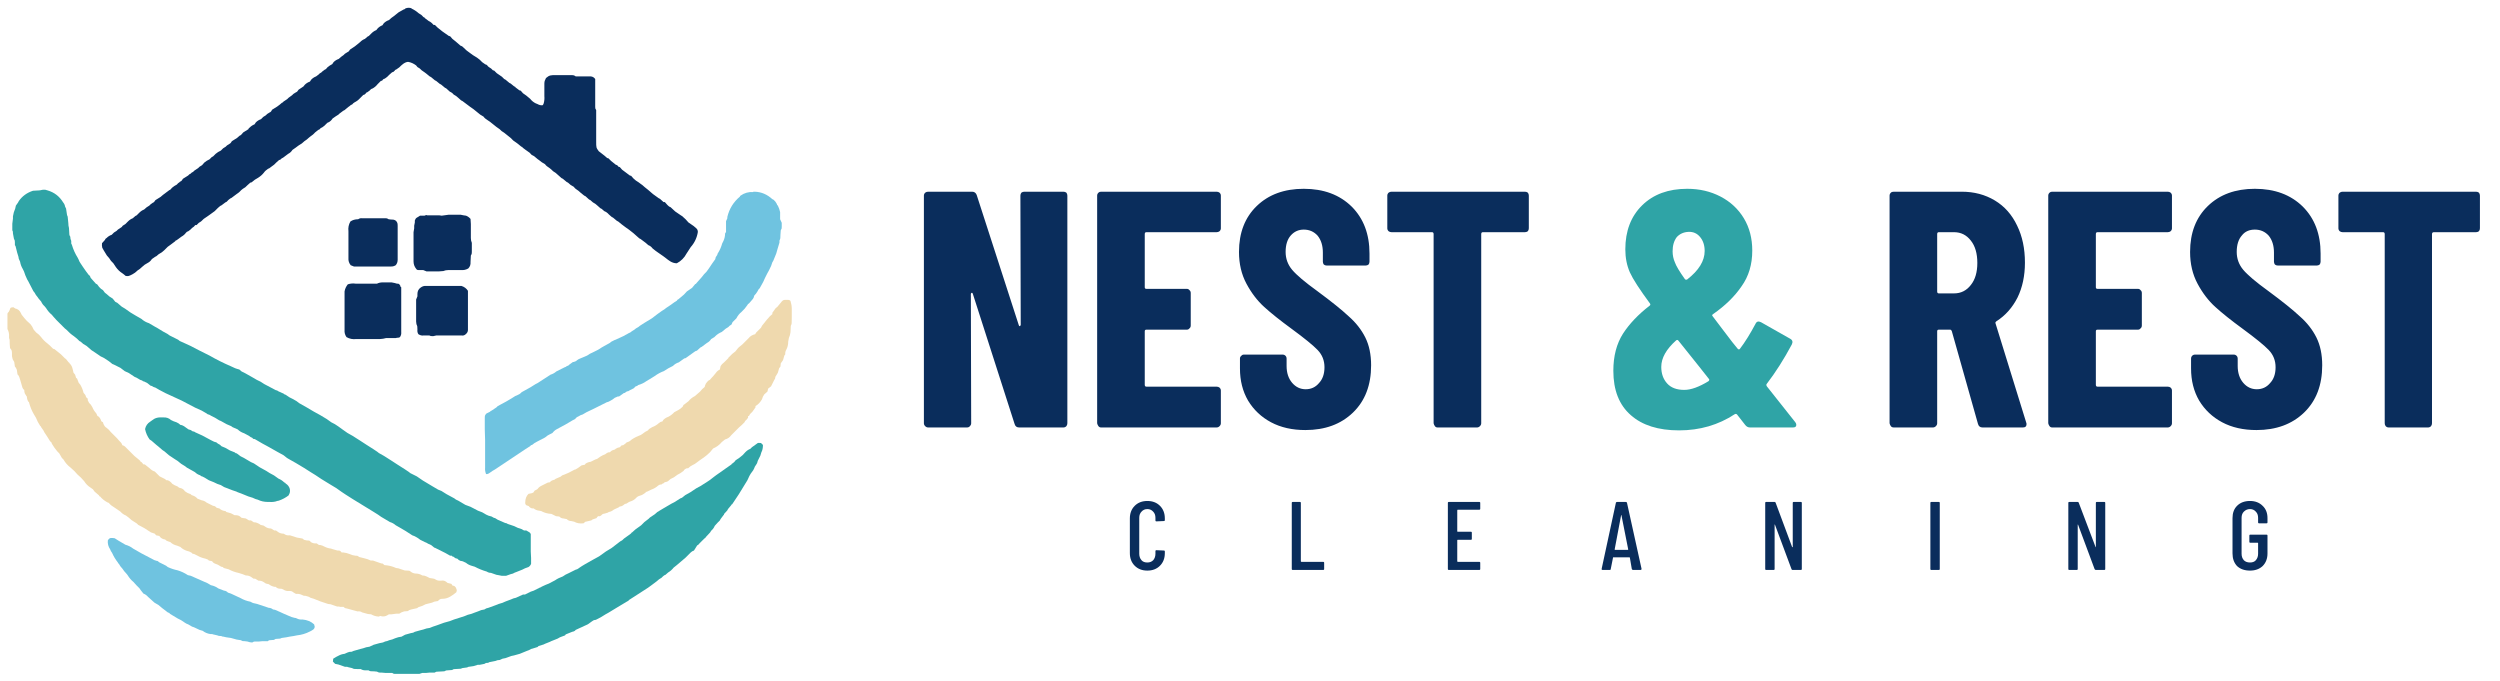
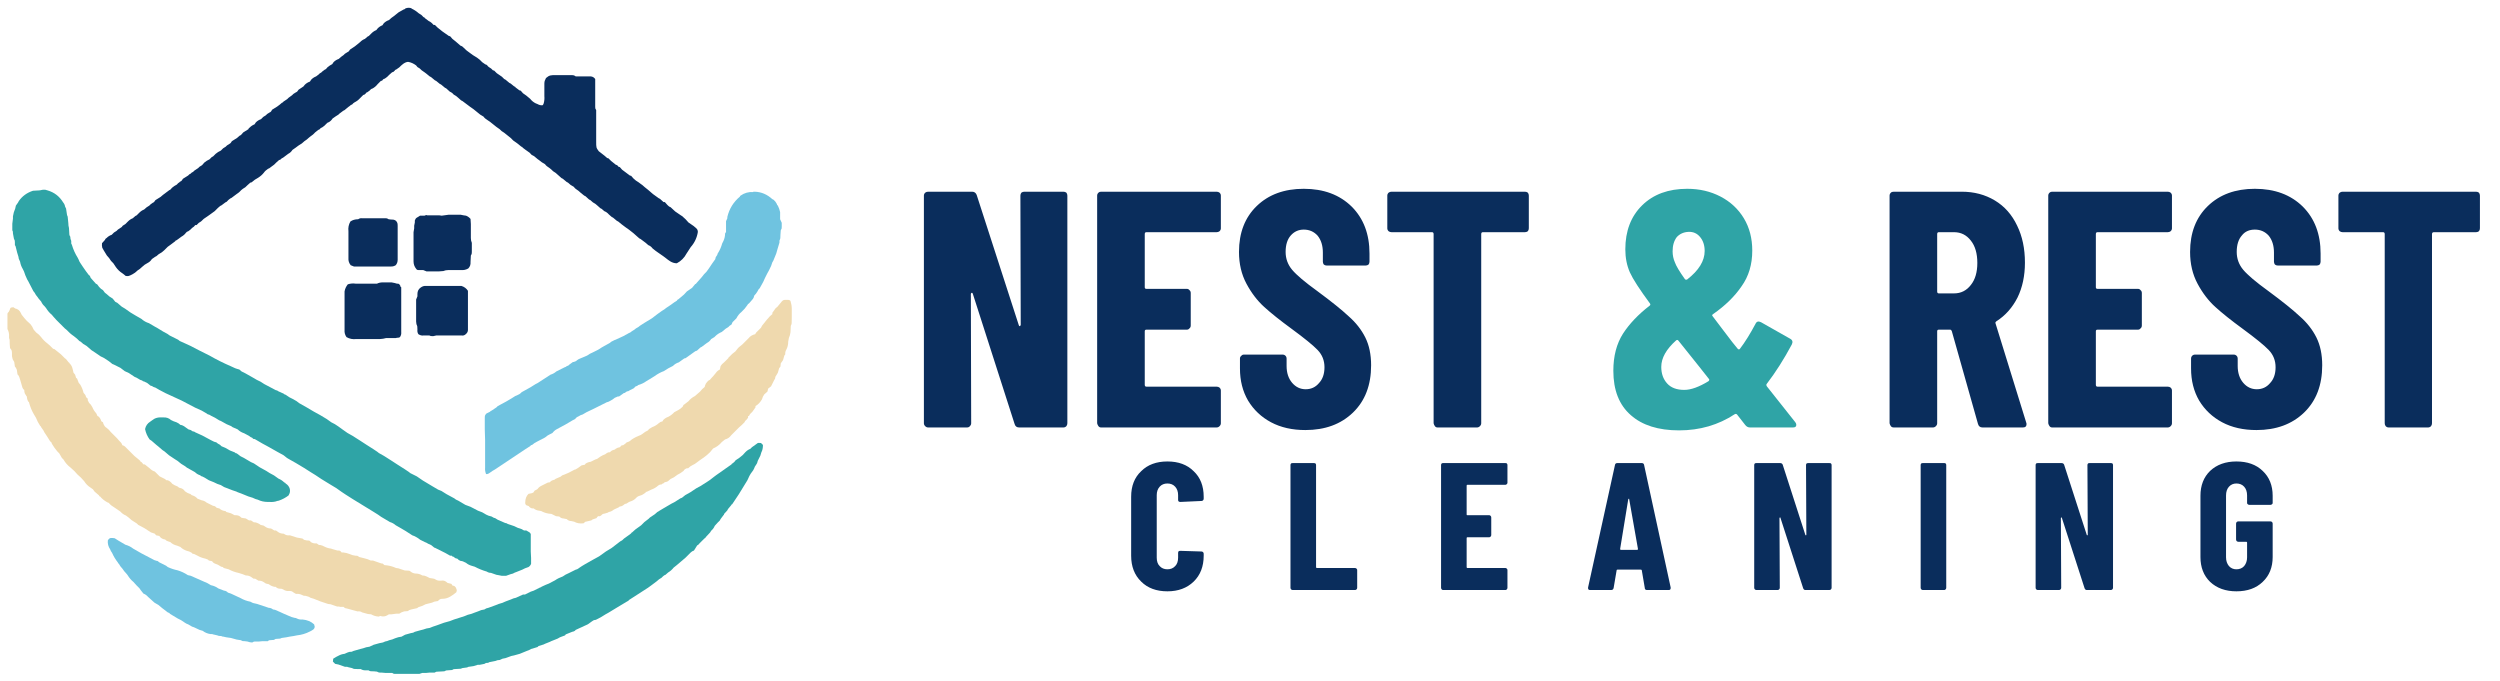
<svg xmlns="http://www.w3.org/2000/svg" aria-label="Nest &amp; Rest Cleaning" viewBox="0 0 772 210">
  <path fill="#EFD9AE" d="M242.8 92.6h.5c.4 0 .4 0 .8.3q.4 1.3.4 2.5V98c0 2 0 2-.3 2.6l-.1 2q-.1.9-.5 1.8l-.2 1.1q0 1.4-.6 2.5-.4.7-.3 1.4l-.3.4-.4 1.4-.7 1-.1 1-.4.5-.4 1.4-.6 1q-.2.2-.2.5 0 .4-.3.7l-1 2-.9.7-.2.9-1 .9q-.5.7-.7 1.5-.8 1.4-2 2.1v.4l-1 1.4q-.7.6-.9 1 0 .3-.4.3v.5q-.4.6-.9 1l-.2.4-.4.4-.4.4-.9.8-1.3 1.3-.8.8-.3.3q-.7 1-1.9 1.3l-1 .8a7 7 0 0 1-2.7 2l-.9 1.1q-1 1-2 1.7l-.3.2-1 .7-.8.6q-.6.5-1.3.8t-1.4 1h-.4q-.8.3-1 .8-1 .8-1.9 1.2l-1.1.8-1 .5-.5.4q-.4.5-1.3.6l-.5.4q-.3 0-.5.3c-.5 0-.5 0-1 .3q-1 .9-2.2 1.3l-.4.2c-1 .5-1 .5-1.3.5v.2l-.9.6-.4.2-.9.3q-.5.2-.9.7a4 4 0 0 1-1.8 1l-.4.2q-.6.5-1.1.5l-.4.3q-.6.5-1.2.5l-.4.3-1.1.5-.4.2q-.7.6-1.5.7l-.3.2-1 .3c-.6.1-.6.1-1.1.6q-.4.3-.7.2t-.7.6l-1.2.4-.4.3-1.7.4q-.1-.1-.7.5-1.7.2-2.9-.5l-.9-.2q-.8 0-1.4-.6l-1-.2q-.7 0-1.3-.6l-1-.1-1.4-.7-.9-.1a7 7 0 0 1-2.3-.8l-.6-.1q-1-.1-1.7-.7h-.5q-.7-.2-1-.7l-.8-.3q-.4-.4-.3-.9 0-1.6 1-2.6l1-.2.5-.2.4-.6.6-.3.3-.2q.4-.6 1.2-1l1.6-.8.4-.2c.5 0 .5 0 .8-.3q.4-.4 1.3-.6l.2-.2 1.6-.7.5-.4.8-.3q1.3-.5 2.5-1.2l.6-.3q.3 0 .5-.2l.5-.3 1.1-.8 1-.2.2-.3q.7-.5 1.6-.6l1.4-.7.6-.2 1-.7.7-.4c.8-.3.8-.3 1.3-.7l.4-.2c.5 0 .5 0 .8-.3q.4-.4 1.3-.6l.2-.2q.6-.4 1.3-.5l.6-.6h.4l.7-.5q.4-.5.8-.5.6-.2 1.2-.8 1.2-.8 2.8-1.4l.6-.4q.7-.6 1.6-1l.3-.4 1-.6a6 6 0 0 0 2-1.2c.5-.4.5-.4 1.2-.6l.2-.4a4 4 0 0 1 1.6-1q1.1-.6 1.8-1.4l1.3-.7q.7-.4 1.3-1 .2-.6.5-.7l1.3-1q.8-1 2-1.6l1.6-1.4q.6-.8 1.4-1.4l.1-.4q.2-.7.7-1.2l.4-.4.4-.2.7-.8.3-.3.9-1.1q.4-.6 1.2-1l.2-1q.4-.7 1.2-1.3l.2-.2 1-1q0-.2.2-.3l1-1 1-.8.8-1 .3-.3 1-.8 2-2q.7-.9 2-1.2.2-.5.8-1l1-1 .3-.6 1.6-2 .2-.2q.6-.8 1.4-1.4v-.4l1-1.4q.7-.5 1-1l.5-.6.4-.5c.5-.5.6-.5 1.4-.5M4.3 95l.5.3.4.1c.9.4 1.1 1 1.5 1.8l.8 1 .8.9 1.1 1q.6.7 1 1.7l.8.9q.9.6 1.5 1.4.8 1.1 2 2l.7.6.4.4.6.6.4.1 2 1.6.2.2 1 1 .4.3.8 1q.2 0 .2.2c1 1 1 1.8 1.3 3l.5.6.3 1 .3.2.5 1.3.5.6q.7 1.2 1 2.5l.5.6.2.4q0 .4.6.8v.5l.4.8q.6.5 1 1.3a6 6 0 0 0 1.2 1.9l.3.6q0 .3.4.4.6.5.9 1.5l.5.3.1.4q.4 1 1 1.3.8.6 1.3 1.3l2 2 .6.7.4.4c.3.3.3.3.6 1q.5.1.8.4l.8.8.4.4.9.9.4.4.4.4 1.1.9.7.6q0 .3.4.4l.6.7h.4l1.5 1.2q.8.8 1.6 1l1.5 1.5 1.6.8.5.4h.4q.8.3 1.4 1.1.7.5 1.6.8l.5.4.4.1q.9.2 1.4 1 .8.6 1.5.8.1-.1.6.4l.3.1q.9.3 1.5 1l1.3.5q.8.1 1.5.7l2 1q.6 0 1.1.6l.4.1c.5.1.5.1.8.4q.8.5 1.5.5l.3.3 1.4.4.8.4c.2.2.2.2.9.2.9.1 1 .3 1.6.8l1.3.2 1 .6h.6l.9.6h.4a4 4 0 0 1 1.7.8l.9.2.6.4q.7.5 1.7.5l1 .6h.5l.7.5q.7.5 1.7.5l.5.3q.6.3 1.4.2l2.2.7 1.7.3.5.4.9.2c.8 0 .8 0 1.2.5q.8.5 1.8.4l.7.5h.4q.6.1 1.3.5 1 .5 2 .6l.6.2 1.4.4c.8 0 .8 0 1.3.6h.5q1 .1 2 .5.8.4 1.8.5c.6 0 .6 0 1.1.4l1.6.4q1 .2 2 .7h.7l2 .7.6.2c.4 0 .4 0 .9.5l.9.1q1.4.2 2.7.8l.7.1 1.2.4c.8.3.8.3 1.6.3.6 0 .6 0 1 .3q.6.5 1.4.6 1.3 0 2.2.6.7 0 1.3.3l1 .5.7.1c.7.1.7.1 1.2.4q.6.4 1.7.3 1-.2 1.9.7l1.2.3.3.5.4.1q.4.1.7.6c.2.6.4.7.1 1.4-1.2 1-2.6 2-4.1 2-1 0-1 .2-1.6.7l-1.1.2-.7.3-2 .5-1 .5-1.2.4-.4.3-1.8.4c-.7.2-.7.2-1 .5l-1.2.1q-.8.2-1.5.7h-.9l-1.5.2h-.8l-.5.3q-1 .6-2.2.2l-.4.2a5 5 0 0 1-2.4-.7l-1-.1-1.8-.5q-.5-.4-1.4-.3l-2.2-.6-1.1-.3c-.6-.1-.6-.1-1-.5H105l-.3-.1h-.6l-2-.7-.8-.1-1.5-.5-.9-.3-2-.8-1-.3-.5-.3-1-.3c-.6 0-.6 0-1.2-.3q-.8-.4-1.8-.3l-.7-.4c-.6-.5-.8-.5-1.5-.5q-.9.1-1.8-.5c-.4-.2-.4-.2-.9-.2q-.8 0-1.4-.6h-.4a4 4 0 0 1-1.7-.8l-.9-.2-.6-.4q-.7-.5-1.7-.5l-1-.6h-.5l-.7-.5q-.7-.5-1.7-.5l-1-.4-1.3-.4q-1.5-.3-3-1.1l-1.5-.4-.3-.3-.5-.1-1-.6-.5-.2q-1-.3-1.3-.9l-1-.2-.3-.3-.8-.3q-1.4-.3-2.4-.9l-1-.5c-.6-.1-.6-.1-.8-.4q-.8-.5-1.5-.6-1.2-.4-2-1.2l-1-.4q-1.3-.3-2.1-1.1l-.6-.2c-.6-.2-.6-.2-1-.6l-.5-.1q-.9-.3-1.3-1l-1-.2-.4-.5-1.2-.4-2-1.3-1.5-.8-.4-.2q-.4-.5-1-.8-1.1-.6-2-1.5l-.8-.6q-1-.4-1.7-1.2l-1-.7c-2-1.3-2-1.3-2.6-2l-.5-.2q-1.4-.8-2.2-1.8-.3 0-.3-.3l-1.4-1.2-.5-.7-.7-.5a6 6 0 0 1-2-2l-1-1.1q-1.2-1-2-2l-1.2-1.1a8 8 0 0 1-2.2-2.5l-.5-.5-.8-1.4-.6-.6q-1-1.2-1.7-2.4 0-.4-.5-.7l-1-1.6-.8-1.2-.3-.6-.5-.7-.2-.3q0-.2-.3-.4-.8-1.2-1.3-2.5l-.6-1q-1-1.7-1.5-3.6 0-.3-.2-.3-.5-.7-.5-1.7-.2 0-.3-.4-.5-.5-.5-1.5 0-.2-.3-.3-.3-.4-.5-1.3c-.8-2.8-.8-2.8-1.3-3.3l-.2-1.4c-.3-.7-.3-.7-.6-1l-.2-1.4-.5-.9-.2-.9c0-1.8 0-1.8-.6-2.5l-.1-1.3c0-1.3 0-1.3-.2-1.8v-.4q.1-1.3-.5-2.4v-4.4c0-.5 0-.5.4-.9l.3-.6c.2-.8.4-.8 1.3-.8" />
  <path fill="#6FC3E0" d="M232.6 59.2h.5q3 .1 5.4 2.3l.4.2q.6.5 1 1.3 0 .3.3.5.5 1 .7 2v2.2l.5 1.1v1.3c0 .5 0 .5-.3 1l-.1 1.4c0 1.1 0 1.1-.3 1.8v.6l-.6 2-.4 1.4-.9 2.2-.3.5q-.3 1.1-.9 2.2l-.2.4-.5.9-.7 1.4-.4.9-.2.4-1 1.8q-.4.3-.7 1-.4.7-1 1.3-.1.6-.4 1l-1.3 1.5q-.2-.1-.4.4-.8 1.2-1.8 2.1-1 .8-1.6 2l-.9.9q-.4.3-.6 1-.7.4-1 .8l-.8.5-1.2 1q-1.2.5-2 1.3l-.3.3-1 .6q-.5.8-1.3 1.2l-.8.6-.8.6-.4.2-1.1 1q-.3 0-.7.3l-2.8 2q-.4 0-.7.3l-1.4 1q-1 .3-1.8 1.1-1.5.7-2.8 1.6-1.4.5-2.8 1.5l-1.6 1-1 .6q-1.1.8-2.5 1.2l-.4.3-.4.1-.6.6-1.2.6-.5.3q-.5 0-1 .5l-.4.1-.4.3-1 .7q-.6 0-1 .3l-.3.1q-.7.6-1.5 1l-.6.3-.4.1-1.2.6-2.8 1.4-2.3 1.1-1.2.7-.6.2-.7.4a2 2 0 0 0-1 .8l-.8.4-2.2 1.3-2.6 1.4a4 4 0 0 0-1.4 1.2l-.8.4q-.7.3-1.5 1l-2.5 1.3q-.7.3-1.5 1-.4 0-.5.3l-1.7 1.1-9.3 6.2-.7.4c-1.4 1-1.4 1-2 1q-.4-1-.3-2v-8.5l-.1-3.3v-3.3c0-1 0-1 .5-1.6l1.2-.6q0-.2.4-.3l.3-.2.6-.4.6-.4.4-.4 2.6-1.4 1.7-1 1.1-.7c1.4-.6 1.4-.6 2-1.2l2.7-1.5 1.6-1 .6-.3 4-2.6q1-.3 1.8-1l2.6-1.3.3-.1.4-.3q.4 0 .7-.4l1.1-.8q.4 0 .7-.2.3 0 .5-.3l.6-.4 2.6-1.1q.8-.6 1.8-1l.6-.3.6-.3.4-.2 1.1-.7.7-.4 1.8-1 .5-.4 1-.5.3-.1 2.6-1.2.5-.3.4-.2.5-.3q.6-.2 1-.6l.8-.5.5-.4.7-.4.5-.4 1.4-.9 2.3-1.4L203 97l1.4-1 .8-.5.5-.4 1.2-.8 1.4-1 .8-.5q-.1-.2.4-.4l.6-.5q1.2-.9 2-1.9l1.6-1.1 1-1.2q.3 0 .3-.2l1.6-1.8.8-1q.8-.7 1.5-1.8l1-1.5 1-1.4q0-.4.2-.7l.4-.6q0-.3.3-.7.8-1.3 1.2-2.8l.4-.8q.5-1.1.5-2.2 0-.3.3-.5v-3.4l.4-.9V67q.9-3.8 3.9-6.3 0-.2.2-.3a6 6 0 0 1 3.9-1.1M35.4 166.2l1.1.7 2.2 1.3q1.4.4 2.4 1.2 2.5 1.5 5.3 2.9l.4.2q.7.5 1.6.7.4 0 .7.4l2.2 1.1.5.4q1.5.7 3 1 1.7.5 3.2 1.5l.9.2 1.8.8 3.4 1.5 1 .6q1.4.3 2.3 1l1.8.7q.6 0 1.2.6l.9.3 3 1.4q1.4.8 3 1.1l.8.4 1.3.3 3.6 1.2q.7 0 1.3.5l.6.1 1.4.6 1.3.6 1.4.6q1 .5 2 .7.4 0 .7.2.8.4 1.7.3 2.2.2 3.6 1.5l.2.8c-.2.8-.5.8-1.1 1.2l-.4.2a11 11 0 0 1-4 1.2l-1 .2-1.3.2-1 .2-1.4.2-.5.2-1.4.1-.5.3-1.4.1q-.2 0-.5.3H81l-1 .1h-1.2c-.4 0-.4 0-.9.3q-.7 0-1.5-.3l-.8-.1c-.7 0-.7 0-1.2-.3l-1.3-.2-1.8-.5-1.4-.2-.9-.2q-.4 0-.7-.2c-.7 0-.7 0-1.2-.2l-1.3-.3-.3-.1H65q-1.4-.2-2.4-1l-1-.3-1.7-.8-.6-.2-.5-.3-.7-.4-.5-.2-.5-.3-1.2-.8-1-.5-2.5-1.5q.1-.2-.6-.4l-1.3-1-.4-.3-1.2-1-1.2-.7-2-1.8q-.6-.7-1.4-1l-.8-1q-.4-.7-1-1.2l-.4-.4-.9-1q-1-.8-1.8-2.1l-.4-.5q-.7-.7-1.2-1.5l-.6-.7-.5-.8q-.3-.2-.3-.4-1.1-1.4-1.8-3-.4-.5-.6-1.1a4 4 0 0 1-.7-2.7c.5-1 1.2-.8 2-.7" />
  <path fill="#2FA4A6" d="m14 58.6.7.2q3.1.9 4.8 3.7.5.6.6 1.3l.3.6.3 2 .2.5.2 2q0 .8.2 1.5l.1 1.7c0 .5 0 .5.3 1q0 .7.3 1.3v.8l.2.4a16 16 0 0 0 1.8 4l.3.6.2.5.3.5.8 1.2.9 1.3.9 1.2c.4.3.4.3.6.9l1.6 1.8.4.2.6.8q.6.7 1.2 1l.6.8.4.3q.9.9 2 1.5l.8 1 .6.3 1.4 1.2 1 .6 1.7 1.2 1.5.9 1.9 1.1q1 .9 2.3 1.3l1.7 1 .9.5 1.8 1.1 1.3.7.7.5 2.6 1.3.5.4 2 .9 1.3.6 2.7 1.4 3.2 1.6a63 63 0 0 0 6.6 3.3q1.3.7 2.6 1l.7.6 1.2.6 2.3 1.3 1.2.7q1.2.5 2.3 1.3l3.6 1.9q.4 0 .7.3l1.3.6q.3 0 .5.3l.5.2 1.2.8 1 .5q1.2.6 2 1.3l2.3 1.3 2.2 1.3 2 1.1 2 1.2 1.4 1q1.1.5 2.2 1.3l1.1.8 1.7 1.2 1.6.9 2.2 1.4 2 1.3 2.2 1.4 1.2.8.5.4 1.6.9 2.2 1.4 2 1.3 2.2 1.4 1.2.8.5.4 2 1 1.9 1.3 2 1.2 1 .6 1.7 1 1 .4 1.6 1 2.4 1.3q.4.4 1.2.7l2.2 1.3 1.6.6 2.3 1.2 1.3.5.7.4.5.3q.7.4 1.7.6l.7.4.4.1.8.5 2.3 1q.4 0 .8.3l.9.3q1.1.3 2.2.9l1.2.4.7.4h.7c1.1.6 1.1.6 1.4 1.1v5.4l.1 2v1.8q-.2.6-.8 1l-1.1.4-.8.4-2 .8-.3.1q-.6.4-1.3.5l-1.4.5h-1.4l-1-.2-.6-.1-1.7-.6q-.7 0-1.3-.4a19 19 0 0 1-3.7-1.5l-1-.3q-1-.3-1.7-.9c-1-.5-1-.5-1.7-.6q-.6-.2-1-.7-.5 0-.8-.3l-.4-.3q-.4 0-.5-.3h-.5l-1.6-.9-2-1-.6-.3-.4-.2-.3-.1-1-.8-.9-.4-.5-.3-.5-.2-1-.5-.4-.2-1-.7q-.8-.5-1.5-.7l-2-1.3-1.7-1-1.4-.8q-.8-.7-1.8-1l-2.7-1.6-1-.7-1.6-1-1.8-1.1-1.3-.8-1.8-1.1-1.3-.8-2.2-1.4-1.2-.8-1.7-1.2-1.5-.9-1.8-1.1-1.3-.8-1.8-1.2-1.3-.8-2.2-1.4-2.5-1.5-2.3-1.3-.5-.3-1-.8-2-1.1-2.3-1.3-.9-.5-1.3-.7-2.4-1.4-.6-.1q0-.2-.2-.3-.6-.2-1-.6l-1.5-.8q-1.2-.4-2-1.2l-1.6-.7-.4-.3-1.4-.6-1.8-1-.5-.2-1.3-.8-1.2-.6-.5-.3-.6-.2-.6-.4-1.2-.7-2-.9-4.2-2.2-5-2.3-1.9-1-1.2-.7-.6-.2-.5-.3-.4-.1-1-.8-1-.5q-.4 0-.6-.3l-.6-.2-1.2-.7-.5-.2-1.2-.8-.6-.4-1.3-.6-1.3-1-2-1-.5-.2-1-.8-1.5-1q-1.2-.5-2.2-1.3l-1.8-1.2-1.5-1.3-1-.6-.8-.7-.4-.2-.7-.7-1-.8q-1.2-.8-2.3-2l-.5-.4-1-1-1.6-1.6-.9-1-.5-.6q-1-.8-1.8-2.1l-.5-.6q-.6-.5-1-1.4l-.7-.8-.5-.7-.4-.5-.4-.7-.4-.5-1.6-3.1-.3-.5q-.6-1.2-1-2.5L7 83q-.6-1-.8-2.2l-.4-.9-.1-.6-.4-1.3-.5-2-.2-.3V75c0-.7 0-.7-.3-1.3L4 72.1c0-.6 0-.6-.2-1v-2l.2-1.6v-.7q.2-1.3.7-2.4l.2-.9.7-1 .2-.4q1.6-2.3 4.4-3.2l1.8-.1c.7 0 1-.3 1.8-.2M50 128.9h.4q1.4-.1 2.4.8.7.4 1.7.7.7.3 1.2.8l.5.1.6.3 1.4 1 .7.2.6.4q.5 0 .8.3l2.2 1 2.6 1.4 1 .5.7.2.5.4q.7.3 1.1.8l1.2.5.7.4.7.4 1.5.6q.2.3.6.3l1.2.9 1 .5 2.2 1.3.9.4 1.8 1.2 2 1.1q1 .7 2.4 1.4l1.4 1q1 .4 1.8 1.2.3 0 .4.3 1 .6 1.3 1.7c.1.8.1 1.1-.4 2q-1.3 1-3 1.6l-.5.1q-1 .4-2.4.3h-.5q-1.7 0-3.1-.7l-.7-.2-.9-.4-1.3-.4-2.2-.9-1.1-.4-.4-.2-1.2-.4-2.6-1-1-.6q-1.1-.3-2.2-.9l-.5-.2-1-.4-1.3-.8-.8-.4q-.4 0-.5-.3-1-.3-1.7-1l-.7-.4-1.8-1-.5-.4q-1.3-.7-2.4-1.7l-.8-.5-1.2-.8-.6-.4-1.4-1.2-.6-.4-1.4-1.2-.5-.4-1.5-1.3-.6-.4a8 8 0 0 1-1.4-3.2q.3-1.5 1.6-2.3l.7-.5.6-.4q1-.5 2.3-.4" />
  <path fill="#2FA4A6" d="m235 136.8.6.6q0 1.4-.5 2.3l-.3 1-.8 1.6-.2.7-.3.5-.4.6-.2.5-.3.6-.8 1.1-.4.7-.6 1.3-.8 1.3-1.1 1.8-.8 1.3-2 3q-.2 0-.3.3l-1 1.2-.2.4-1 1.1q0 .3-.2.4l-.9 1.2-.2.4-.7.7-.9 1q-.3.8-1.1 1.5l-.3.5-1.3 1.4q-.2.4-.5.5l-1.2 1.2-.5.5q-.1.3-.5.4l-1 1.6q-.6.2-1 .6l-1.6 1.6-2.7 2.3-1 .8q-.7.9-1.7 1.5l-.8.7q-.4.1-.8.5l-.4.4-.8.5-.7.6-1.6 1.2-1.1.8-5.9 3.8q-.1.3-.5.4l-2 1.2-1.5.9-2.3 1.4-.9.5q-1.5 1-3 1.7l-.6.1-.5.3-.7.5q-.7.6-1.8 1l-.4.2-.9.4-1.3.6q-.3.4-.7.5l-.4.1-2 .8-.2.3-1.6.6-.7.4-2 .8-.4.2-1.5.6-.4.2-1.6.5-.3.3-1.6.5-.4.1q-.6.4-1.3.6l-2.2.9-1.8.5q-.8.1-1.7.5t-1.8.5l-.9.4q-.7 0-1.3.3l-1.5.3q-.4 0-.8.3h-.4q-.3 0-.7.3l-1.5.3h-.6l-1.3.4-1.4.2q-.3 0-.5.2l-1.5.2-.5.2-1.7.1c-.5 0-.5 0-1 .3l-1.4.1c-.4 0-.4 0-1 .3l-1.9.1c-.6 0-.6 0-1.1.3h-1.6l-1 .1h-1.2l-.9.3H122c-.4 0-.4 0-.9-.3H119l-1.1-.1h-.5c-.4 0-.4 0-1-.3l-1-.1c-1.1 0-1.1 0-1.6-.3h-1q-.8 0-1.4-.4h-1.1c-1 0-1 0-1.6-.3l-1.3-.3-.2-.1h-.7l-2-.7-1-.2-.7-.7.1-.9 1-.6.6-.3q.9-.5 1.9-.6l.9-.4.6-.2c.7 0 .7 0 1.3-.3l2.1-.6.8-.2q1-.4 2-.5l1.3-.6 1.8-.5q1-.1 1.7-.5.7-.1 1.3-.4 1-.2 1.8-.6 1-.4 2-.5l1.1-.6 1.8-.5c.7-.1.7-.1 1.2-.4l1.8-.5.8-.2q1-.4 2-.5l1-.4 1.2-.4 2.2-.8 1.8-.5 1.3-.5 2.2-.7 1.2-.4q.8-.4 1.8-.6l2.2-.8 1-.4 1-.2q.5-.4 1.2-.5l2.2-.8 1-.4 1-.3 1.2-.5 1.6-.6q.8-.4 1.5-.5l2.2-1h.6l1.8-.9.9-.3 2-1q.3 0 .4-.2l1.3-.6 1-.4 1.9-1q1-.7 2.4-1.2.8-.6 1.8-1l1-.5 1.2-.6.4-.1 1.5-1 1-.6 2.3-1.3 2-1.1 2.1-1.5 1.8-1.1 1.3-1 1.3-1c.6-.3.6-.3 1.2-.9l1.4-1 .8-.6q0-.2.3-.3l1-.9 1.8-1.3 1-1 1.3-1 .4-.4 1.5-1 .8-.7 2-1.2 2.4-1.4.8-.4 1.9-1.2.5-.2 1-.8 1.6-.9 1.8-1.2 1.3-.7 2.2-1.4.6-.4 1.3-1 .8-.6 2-1.4.7-.5 2-1.4q0-.2.3-.3.6-.4 1-1l1.2-.8q1-.7 1.8-1.7.7-.7 1.5-1l.5-.5 1.4-1c.5-.5.8-.3 1.4-.3" />
  <path fill="#0A2D5C" d="M127 2.6q1.3.6 2.3 1.5l.8.5.7.7q.3 0 .4.3l1.2.9.4.2q.5.3 1.1 1h.4l.8.8 1.5 1.2 2 1.4.4.1.7.8 1 .8 1.5 1.3.5.2 1.4 1.3L146 17l1.3.8q.9.6 1.6 1.4l1 .7q.4 0 .8.6l.4.3q.6.3 1.1.9l.4.1.8.8 1.6 1.1.7.7.4.2 1.2 1 .4.2 1.1.9q.3 0 .4.3l1.2.9.4.1.7.8 1 .7 1.2 1q.7.9 1.7 1.4l.5.2q.9.5 1.6.4.2 0 .4-.6.3-1.1.2-2.2v-3.9c0-.8.2-1 .5-1.7 1-.9 1.6-.9 2.8-.9h4.6c1.2 0 1.2 0 1.8.4h4.7q.8.1 1.3.8V33c0 .5 0 .5.3 1v9.6c0 2 0 2 .8 3.1l1.8 1.4.8.7.4.1.8.8 1.5 1.2q.4 0 .8.6l.4.1.7.8 1.6 1.2.8.6.4.1.7.8q.7.7 1.6 1.2l.8.6.3.2.8.7 1 .8 1.5 1.3 1.8 1.3.4.2 1.1 1h.4l.8.9c.5.5.5.5 1 .7l1.4 1.3 1.9 1.3.2.1q1.2 1 2 2l1.6 1.1c1.2 1 1.2 1 1.3 1.8a9 9 0 0 1-2.2 4.7l-1.3 2a7 7 0 0 1-3 3c-1.5 0-2.5-.9-3.4-1.6l-.8-.6-2.3-1.6-1-.8q-.5-.7-1.3-1l-.8-.7-.4-.3-1.2-.9-.4-.2-.9-.8-.9-.8-1.4-1.1-1-.7-.8-.6-.4-.3-1.1-.9-.4-.2-1.2-1-.4-.2-.9-.8q-.6-.7-1.4-1l-.8-.7-.4-.2-.9-.8q-.6-.6-1.4-1l-.8-.7-.4-.2-1.1-1-.4-.2-1-.8-.8-.7q-1-.6-1.4-1.2l-1-.6-.8-.7-.4-.2-1.2-1-.4-.2-.9-.8-.9-.8q-.9-.5-1.4-1.1l-.5-.4q-1-.6-1.4-1.2l-1-.6-.9-.7-.3-.2-1.2-1-.4-.2c-.4-.2-.4-.2-.9-.8l-1.4-1-.8-.6q-.1-.3-.4-.3l-1.1-.9-.4-.3-1-.7-.8-.8-1.5-1.2-.5-.4q-.9-.5-1.4-1.1l-1-.7-2-1.6-.6-.4q-1-.6-1.4-1.2l-1-.6-2.1-1.7-1-.7-.8-.6-.4-.3-1.2-.9-.4-.2-.9-.8q-.6-.6-1.4-1-.4-.5-.8-.7l-.4-.2-1.1-1-.4-.2-1.2-1-.4-.2-1.1-.9-.4-.2-1.2-1-.4-.2-1.1-.9-.4-.3-1-.7q-.5-.6-1.3-1l-.4-.5q-1.2-.9-2.5-1.1c-1.1.1-2 1-2.7 1.7l-1 .7q-.3 0-.4.3-.4.5-.8.5l-.9.8q-.6.7-1.4 1.2-.4 0-.8.6l-.4.1-1 1q-.7.9-1.7 1.4-.3 0-.8.6l-.7.5q-.3 0-.4.3-.4.5-.8.5l-1 1q-.7.8-1.7 1.3-.4.2-.8.7-.3 0-.8.5l-.3.2-1.2 1-.4.2-1.2.9-.3.3-.8.5-1 .7q-.5.8-1.3 1.2-.1-.1-.6.4-.6.7-1.4 1.2-.3 0-.8.6l-.3.1-1 .8q-.6.7-1.4 1.2l-.5.4q-.6.6-1.4 1.1l-.8.7-.8.5-.3.2-.8.6-1 .7q-.5.8-1.3 1.2l-.8.6-.8.6-.4.2q-.4.5-.8.5l-.9.8q-.6.7-1.4 1.2l-.8.6-.3.1q-.9.6-1.3 1.2-.7.9-1.8 1.6-1 .5-2 1.4l-.4.1-.9.8q-.6.7-1.4 1.1l-.5.4q-.7.8-1.4 1.2l-.8.6-.8.6-.4.2q-.6.4-1.1 1l-.4.2-1.2.9-.4.2-.7.6-1 1-1.8 1.3-1.6 1.1q-.7.8-1.5 1.2l-.7.7h-.4c-.4.5-.4.5-1 .9q-.5.6-1.3 1.1-.2-.1-.6.4-.5.7-1.4 1.2l-.8.6-.7.5q-.3 0-.4.3l-1.2.9-.4.3-.7.5-1 1q-.8.8-1.8 1.3l-.7.6-.4.2-1 .7q-.5.8-1.3 1.2-1 .5-1.7 1.2t-1.4 1.1l-.8.7-.8.5-.6.3c-.7.3-.8.3-1.5.2l-.6-.5-.4-.3a7 7 0 0 1-2-1.9l-.8-1.2q-.8-.7-1.3-1.6l-.7-.8-1.1-1.8q0-.2-.3-.5-.2-.8-.1-1.5l.9-1q.1-.4.5-.6.7-.7 1.6-1l.7-.7.8-.5.4-.4 1.2-.8.3-.4.8-.5.8-.8q.7-.7 1.5-1l.8-.7.4-.2.8-.8q.7-.7 1.5-1l.8-.7.8-.5.4-.4.7-.5q.4-.1.8-.8l1.6-1 .7-.6.8-.6.4-.3.8-.6q.4-.1.8-.7.7-.6 1.5-1 .4-.5.8-.7.1-.2.4-.3t.7-.8l1.6-1q.3-.4.8-.6.3-.4.7-.5l.4-.4 1.2-.8.4-.4.8-.5.7-.8q.7-.6 1.6-1l.7-.7.4-.2.8-.8q.7-.6 1.6-1l.7-.7.8-.5.4-.4.8-.5q.4-.2.7-.8l1.6-1 .8-.7.4-.2.7-.8 1.6-1q.1-.4.4-.5a4 4 0 0 1 1.5-1l.4-.6a4 4 0 0 1 1.6-1l.7-.7.8-.5.4-.4.8-.5q.4-.1.7-.8l1.6-1 .8-.6.7-.6q.3 0 .4-.3l1.2-.8.4-.4 1.1-.8.4-.4.8-.5q.4-.1.8-.8l1.5-1 .4-.5a4 4 0 0 1 1.6-1l.4-.6a4 4 0 0 1 1.5-1l.8-.6q.3-.4.8-.6l.3-.3.8-.6q.4-.1.8-.7.7-.6 1.5-1l.4-.6a4 4 0 0 1 1.6-1l.8-.7.7-.5.4-.4.8-.5c.4-.2.4-.2.8-.8l1.5-1 1.6-1.3a4 4 0 0 1 1.5-1l.8-.7.4-.2.8-.8q.7-.7 1.5-1l.4-.5a4 4 0 0 1 1.5-1l.4-.6a4 4 0 0 1 1.6-1l.8-.7.7-.5 1.5-1.2 1.6-.9q.3 0 .5-.3 1-.4 2 0" />
  <path fill="#0A2D5C" d="M138.6 66.3h3.6l1 .2.7.1q.8.3 1.4 1l.1 1.6v4.3q0 .8.3 1.5v2.2c0 1.2 0 1.2-.3 1.7l-.1 2q.1 1.2-.7 2-1 .6-2.3.5h-3.9q-.8 0-1.5.3l-1.3.1h-3.9l-1-.4h-.9c-1 0-1 0-1.3-.4q-.8-1-.8-2.3v-9l.2-1.2v-.8l.2-1v-.6c.3-.7.3-.7.8-1l.5-.3.3-.2h1.4l.5-.2.4.1h3.7l.7.1zm-26.8 1.1h7.3c.4 0 .4 0 .9.3l.8.1c.7 0 .9 0 1.5.4.5.6.5.9.5 1.8v10.2q0 1-.6 1.7c-.7.4-1 .4-1.7.4h-11.2l-1-.4q-.8-1-.7-2.2v-8.3q-.2-1.6.6-3 1-.7 2.4-.7.6-.4 1.2-.3m6.4 19.8h2.7l1 .2.7.2c.6 0 .6 0 1 .6q0 .4.3.5v13.8q.1.9-.4 1.6c-.4.3-.8.1-1.3.3h-3l-.9.2-1 .1H110q-1.6.2-3-.6-.7-1-.6-2.2V90q.2-1.2 1-2.2 1.2-.4 2.5-.2h6.5q.8-.4 1.8-.4m13.4 1.1h10.9q1.3.4 2 1.5v12.1q0 .8-.8 1.4-.5.4-1.1.3h-7.9l-.9.2c-.8 0-.8 0-1.2-.2h-1.9q-.7.1-1.5-.4-.4-.6-.3-1.4c0-1 0-1-.3-1.7l-.1-.8v-6.8l.4-1v-.7q0-1.3 1-2 .8-.6 1.7-.5m184.7-29.1h12.1q.5 0 .9.3.3.4.3.9v70.3q0 .5-.3.9-.4.4-.9.4h-13.7q-1.1 0-1.4-1.1l-12.9-40.2q-.1-.3-.3-.3-.3.1-.3.4l.1 39.9q0 .5-.4.9-.3.4-.9.4h-12q-.5 0-.9-.4t-.4-.9V60.4q0-.5.4-.9.4-.3.9-.3h13.6q1 0 1.4 1l13 40.2q.1.4.3.3.3-.1.3-.4l-.1-39.9q0-.5.3-.9.4-.3.9-.3m59.4 12.5H354q-.5 0-.5.6v16.4q0 .5.5.5h12.5q.5 0 .8.4.4.3.4.9v10q0 .6-.4.9-.3.4-.8.4H354q-.5 0-.5.5v16.5q0 .6.5.6h21.7q.5 0 .9.3.4.4.4.9v10.1q0 .5-.4.9t-.9.4H340q-.5 0-.8-.4t-.4-.9V60.4q0-.5.4-.9.3-.3.8-.3h35.7q.5 0 .9.3.4.4.4.9v10.1q0 .5-.4.9-.4.3-.9.3m7.2 42.1v-3.1q0-.5.4-.8.3-.4.8-.4h12q.5 0 .9.4.3.3.3.8v2.3q0 3.2 1.7 5.2t4.2 2 4.1-1.9q1.7-1.8 1.7-4.9t-2.1-5.3-8.1-6.6q-5.2-3.8-8.4-6.7t-5.5-7.2-2.3-9.8q0-8.9 5.5-14.2t14.5-5.3q9.2 0 14.8 5.5 5.5 5.5 5.5 14.5v2.5q0 .5-.3.9-.4.3-.9.3h-12q-.5 0-.9-.3-.3-.4-.3-.9V78q0-3.2-1.6-5.2-1.7-1.9-4.3-1.9-2.4 0-4 1.8t-1.6 5.1q0 3.1 2 5.5t7.8 6.6q6.5 4.8 9.7 7.8 3.3 2.9 5.1 6.5t1.8 8.6q0 9.2-5.6 14.6t-14.7 5.4q-6.1 0-10.6-2.4t-7.1-6.7q-2.5-4.3-2.5-9.9m89.2-53.4v10.1q0 .5-.3.9-.4.3-.9.3h-13q-.5 0-.5.6v58.4q0 .5-.4.9t-.9.4h-12.2q-.5 0-.8-.4t-.4-.9V72.3q0-.6-.5-.6h-12.5q-.5 0-.9-.3-.4-.4-.4-.9V60.4q0-.5.4-.9.4-.3.9-.3h41.2q.5 0 .9.3.3.4.3.9m138.7 70.5-8.1-28.7q-.2-.4-.5-.4h-3.5q-.5 0-.5.5v28.4q0 .5-.4.9t-.9.4h-12.1q-.6 0-.9-.4t-.4-.9V60.4q0-.5.4-.9.3-.3.9-.3h21q5.7 0 10.2 2.7t6.9 7.8q2.4 4.9 2.4 11.4 0 6.1-2.3 10.8-2.4 4.7-6.5 7.3l-.3.3v.3l9.5 30.7.1.4q0 1.1-1.1 1.1h-12.5q-1.1 0-1.4-1.1m-12.6-58.6V90q0 .6.5.6h4.7q3.2 0 5.2-2.6 2-2.5 2-6.8 0-4.4-2-6.9-2-2.6-5.2-2.6h-4.7q-.5 0-.5.6m71.2-.6h-21.7q-.5 0-.5.6v16.4q0 .5.5.5h12.5q.5 0 .8.4.4.3.4.9v10q0 .6-.4.9-.3.4-.8.4h-12.5q-.5 0-.5.5v16.5q0 .6.5.6h21.7q.5 0 .9.3.4.4.4.9v10.1q0 .5-.4.9t-.9.4h-35.7q-.5 0-.8-.4t-.4-.9V60.4q0-.5.4-.9.3-.3.8-.3h35.7q.5 0 .9.3.4.4.4.9v10.1q0 .5-.4.9-.4.3-.9.3m7.2 42.1v-3.1q0-.5.3-.8.4-.4.9-.4h12q.5 0 .9.4.3.3.3.8v2.3q0 3.2 1.7 5.2t4.2 2 4.1-1.9q1.7-1.8 1.7-4.9t-2.1-5.3-8.1-6.6q-5.2-3.8-8.4-6.7t-5.5-7.2-2.3-9.8q0-8.9 5.5-14.2t14.5-5.3q9.2 0 14.8 5.5 5.5 5.5 5.5 14.5v2.5q0 .5-.3.9-.4.3-.9.3h-12q-.5 0-.9-.3-.3-.4-.3-.9V78q0-3.2-1.6-5.2-1.7-1.9-4.3-1.9t-4 1.8q-1.6 1.8-1.6 5.1 0 3.1 2 5.5t7.8 6.6q6.5 4.8 9.7 7.8 3.3 2.9 5.1 6.5t1.8 8.6q0 9.2-5.6 14.6t-14.7 5.4q-6.1 0-10.6-2.4t-7.1-6.7q-2.5-4.3-2.5-9.9m89.2-53.4v10.1q0 .5-.3.9-.4.3-.9.3h-13q-.6 0-.6.6v58.4q0 .5-.3.9-.4.4-.9.4h-12.2q-.5 0-.9-.4-.3-.4-.3-.9V72.3q0-.6-.5-.6h-12.5q-.5 0-.9-.3-.4-.4-.4-.9V60.4q0-.5.4-.9.4-.3.9-.3h41.2q.5 0 .9.3.3.4.3.9" />
  <path fill="#2FA4A6" d="M554.7 131.2q0 .8-1 .8h-13.3q-.9 0-1.5-.8l-2.5-3.2q-.3-.3-.7-.1-7.6 5-17.2 5t-14.9-4.7q-5.4-4.7-5.4-13.7 0-6.8 3-11.5 3-4.6 8.2-8.6.4-.3.1-.7-4.8-6.5-6.2-9.6-1.4-3.2-1.4-7.1 0-8.5 5.2-13.6t13.9-5.1q5.7 0 10.3 2.4t7.2 6.7 2.6 10q0 6.4-3.3 11-3.2 4.7-8.8 8.6-.5.3-.1.7l2.8 3.7 3.2 4.2 1.7 2.1q.4.4.7 0 2.3-3 4.8-7.7.5-1.1 1.7-.5l9 5.1q1.1.6.5 1.8-3.7 6.9-7.7 12.1-.3.3 0 .8l8.8 11.1q.3.4.3.8m-38.2-53.6q0 1.8.7 3.4.6 1.7 3.1 5.2.3.3.7.1 5.4-4.2 5.4-8.8 0-2.6-1.4-4.3t-3.6-1.6-3.6 1.6q-1.3 1.7-1.3 4.4m11.1 40.1q.4-.4.1-.7l-3-3.8-6.4-8q-.3-.4-.7-.1-4.6 4.1-4.6 8.2 0 3.1 1.8 5.1t5.3 2q3.1 0 7.5-2.7" />
-   <path fill="#0A2D5C" d="M348.9 170.8v-10.7q0-2.4 1.5-3.9t3.9-1.5 3.9 1.5 1.5 3.9v.5q0 .3-.3.3l-2.3.1q-.3 0-.3-.3v-.8q0-1.2-.7-1.9-.7-.8-1.8-.8t-1.8.8q-.7.7-.7 1.9V171q0 1.2.7 2 .6.7 1.8.7 1.1 0 1.8-.7.7-.8.7-2v-.8q0-.3.3-.3l2.3.1q.3 0 .3.3v.5q0 2.4-1.5 3.9t-3.9 1.5-3.9-1.5-1.5-3.9m50 4.9v-20.4q0-.3.3-.3h2.2q.3 0 .3.3v18q0 .2.2.2h6.7q.3 0 .3.3v1.9q0 .3-.3.3h-9.4q-.3 0-.3-.3m57.9-18.3h-6.7l-.1.2v6.5l.1.1h4.1q.3 0 .3.3v1.9q0 .3-.3.3h-4.1l-.1.1v6.5l.1.2h6.7q.3 0 .3.3v1.9q0 .3-.3.3h-9.4q-.3 0-.3-.3v-20.4q0-.3.3-.3h9.4q.3 0 .3.3v1.8q0 .3-.3.3m47.1 18.3-.6-3.5-.1-.1h-5.1v.1l-.7 3.5q0 .3-.3.3h-2.3l-.2-.1v-.3l4.4-20.4q.1-.2.4-.2h2.6q.3 0 .4.2l4.5 20.4v.1q0 .3-.3.3h-2.3q-.3 0-.4-.3m-5.2-5.9h4l.1-.1-2.1-10.6v-.1l-.1.1-2 10.6zm55.2-14.8h2.2q.3 0 .3.3v20.4q0 .3-.3.3h-2.6q-.2 0-.3-.3l-5.1-13.7q0-.1-.1 0v13.7q0 .3-.3.3h-2.3q-.3 0-.3-.3v-20.4q0-.3.3-.3h2.6q.2 0 .3.2l5.1 13.7.1.1.1-.1v-13.6q0-.3.3-.3m42.2 20.7v-20.4q0-.3.3-.3h2.3q.3 0 .3.3v20.4q0 .3-.3.3h-2.3q-.3 0-.3-.3m51.4-20.7h2.3q.3 0 .3.3v20.4q0 .3-.3.3h-2.6q-.3 0-.4-.3l-5.1-13.7q0-.1 0 0h-.1v13.7q0 .3-.3.3H639q-.3 0-.3-.3v-20.4q0-.3.3-.3h2.6q.2 0 .3.2l5.2 13.7v.1l.1-.1v-13.6q0-.3.3-.3m41.9 15.9V160q0-2.4 1.4-3.8 1.5-1.5 4-1.5 2.4 0 3.9 1.5 1.5 1.4 1.5 3.8v1.3q0 .3-.3.3h-2.3q-.3 0-.3-.3v-1.4q0-1.2-.7-1.9-.7-.8-1.8-.8t-1.9.8q-.7.7-.7 1.9V171q0 1.2.7 2 .7.7 1.9.7t1.8-.7q.7-.8.7-2v-3.3l-.1-.1h-2.3q-.3 0-.3-.3v-1.9q0-.3.3-.3h5q.3 0 .3.3v5.5q0 2.4-1.5 3.9-1.5 1.4-3.9 1.4-2.5 0-4-1.4-1.4-1.5-1.4-3.9" />
+   <path fill="#0A2D5C" d="M349.3 171.6V153.4Q349.3 148.4 352.4 145.5Q355.4 142.5 360.5 142.5Q365.6 142.5 368.6 145.5Q371.7 148.4 371.7 153.4V154.0Q371.7 154.3 371.5 154.5Q371.3 154.7 371.0 154.7L364.5 155.0Q363.8 155.0 363.8 154.4V152.9Q363.8 151.3 362.9 150.3Q362.0 149.3 360.5 149.3Q359.0 149.3 358.1 150.3Q357.2 151.3 357.2 152.9V172.2Q357.2 173.9 358.1 174.8Q359.0 175.8 360.5 175.8Q362.0 175.8 362.9 174.8Q363.8 173.9 363.8 172.2V170.7Q363.8 170.4 364.0 170.2Q364.2 170.1 364.5 170.1L371.0 170.3Q371.3 170.3 371.5 170.5Q371.7 170.7 371.7 171.0V171.6Q371.7 176.6 368.6 179.6Q365.5 182.6 360.5 182.6Q355.4 182.6 352.4 179.6Q349.3 176.6 349.3 171.6Z M398.5 181.5V143.6Q398.5 143.3 398.7 143.1Q398.9 143.0 399.2 143.0H405.7Q406.0 143.0 406.2 143.1Q406.4 143.3 406.4 143.6V175.1Q406.4 175.4 406.7 175.4H418.4Q418.7 175.4 418.9 175.6Q419.1 175.8 419.1 176.0V181.5Q419.1 181.8 418.9 182.0Q418.7 182.2 418.4 182.2H399.2Q398.9 182.2 398.7 182.0Q398.5 181.8 398.5 181.5Z M464.9 149.7H453.1Q452.9 149.7 452.9 150.0V158.9Q452.9 159.1 453.1 159.1H459.9Q460.1 159.1 460.3 159.3Q460.5 159.5 460.5 159.8V165.2Q460.5 165.5 460.3 165.7Q460.1 165.9 459.9 165.9H453.1Q452.9 165.9 452.9 166.2V175.1Q452.9 175.4 453.1 175.4H464.9Q465.1 175.4 465.3 175.6Q465.5 175.8 465.5 176.0V181.5Q465.5 181.8 465.3 182.0Q465.1 182.2 464.9 182.2H445.6Q445.4 182.2 445.2 182.0Q445.0 181.8 445.0 181.5V143.6Q445.0 143.3 445.2 143.1Q445.4 143.0 445.6 143.0H464.9Q465.1 143.0 465.3 143.1Q465.5 143.3 465.5 143.6V149.1Q465.5 149.3 465.3 149.5Q465.1 149.7 464.9 149.7Z M507.9 181.5 507.0 176.2Q507.0 175.9 506.6 175.9H499.5Q499.2 175.9 499.2 176.2L498.3 181.5Q498.2 182.2 497.5 182.2H491.0Q490.3 182.2 490.4 181.4L498.7 143.6Q498.8 143.0 499.4 143.0H507.0Q507.6 143.0 507.7 143.6L515.9 181.4L515.9 181.6Q515.9 182.2 515.3 182.2H508.6Q507.9 182.2 507.9 181.5ZM500.5 169.8H505.6Q505.8 169.8 505.8 169.5L503.1 154.2Q503.1 154.0 503.0 154.0Q502.9 154.0 502.8 154.2L500.3 169.5Q500.3 169.8 500.5 169.8Z M558.4 143.0H564.9Q565.2 143.0 565.4 143.1Q565.6 143.3 565.6 143.6V181.5Q565.6 181.8 565.4 182.0Q565.2 182.2 564.9 182.2H557.5Q557.0 182.2 556.8 181.6L549.8 159.9Q549.8 159.7 549.7 159.8Q549.5 159.8 549.5 160.0L549.6 181.5Q549.6 181.8 549.4 182.0Q549.2 182.2 548.9 182.2H542.4Q542.1 182.2 541.9 182.0Q541.7 181.8 541.7 181.5V143.6Q541.7 143.3 541.9 143.1Q542.1 143.0 542.4 143.0H549.7Q550.3 143.0 550.5 143.5L557.5 165.2Q557.5 165.3 557.7 165.3Q557.8 165.3 557.8 165.1L557.7 143.6Q557.7 143.3 557.9 143.1Q558.1 143.0 558.4 143.0Z M593.1 181.5V143.6Q593.1 143.3 593.3 143.1Q593.5 143.0 593.8 143.0H600.4Q600.6 143.0 600.8 143.1Q601.0 143.3 601.0 143.6V181.5Q601.0 181.8 600.8 182.0Q600.6 182.2 600.4 182.2H593.8Q593.5 182.2 593.3 182.0Q593.1 181.8 593.1 181.5Z M645.3 143.0H651.8Q652.1 143.0 652.3 143.1Q652.5 143.3 652.5 143.6V181.5Q652.5 181.8 652.3 182.0Q652.1 182.2 651.8 182.2H644.4Q643.9 182.2 643.7 181.6L636.7 159.9Q636.7 159.7 636.6 159.8Q636.4 159.8 636.4 160.0L636.5 181.5Q636.5 181.8 636.3 182.0Q636.1 182.2 635.8 182.2H629.3Q629.0 182.2 628.8 182.0Q628.6 181.8 628.6 181.5V143.6Q628.6 143.3 628.8 143.1Q629.0 143.0 629.3 143.0H636.6Q637.2 143.0 637.4 143.5L644.4 165.2Q644.4 165.3 644.6 165.3Q644.7 165.3 644.7 165.1L644.6 143.6Q644.6 143.3 644.8 143.1Q645.0 143.0 645.3 143.0Z M679.5 172.0V153.1Q679.5 148.3 682.5 145.4Q685.6 142.5 690.6 142.5Q695.7 142.5 698.7 145.4Q701.8 148.3 701.8 153.1V155.3Q701.8 155.6 701.6 155.7Q701.4 155.9 701.1 155.9H694.6Q694.3 155.9 694.1 155.7Q693.9 155.6 693.9 155.3V153.0Q693.9 151.3 693.0 150.3Q692.1 149.3 690.6 149.3Q689.2 149.3 688.3 150.3Q687.4 151.3 687.4 153.0V172.1Q687.4 173.7 688.3 174.8Q689.2 175.8 690.6 175.8Q692.1 175.8 693.0 174.8Q693.9 173.7 693.9 172.1V167.6Q693.9 167.3 693.6 167.3H691.2Q690.9 167.3 690.7 167.1Q690.5 166.9 690.5 166.6V161.7Q690.5 161.4 690.7 161.2Q690.9 161.0 691.2 161.0H701.1Q701.4 161.0 701.6 161.2Q701.8 161.4 701.8 161.7V172.0Q701.8 176.8 698.7 179.7Q695.7 182.6 690.6 182.6Q685.6 182.6 682.5 179.7Q679.5 176.8 679.5 172.0Z" />
</svg>
